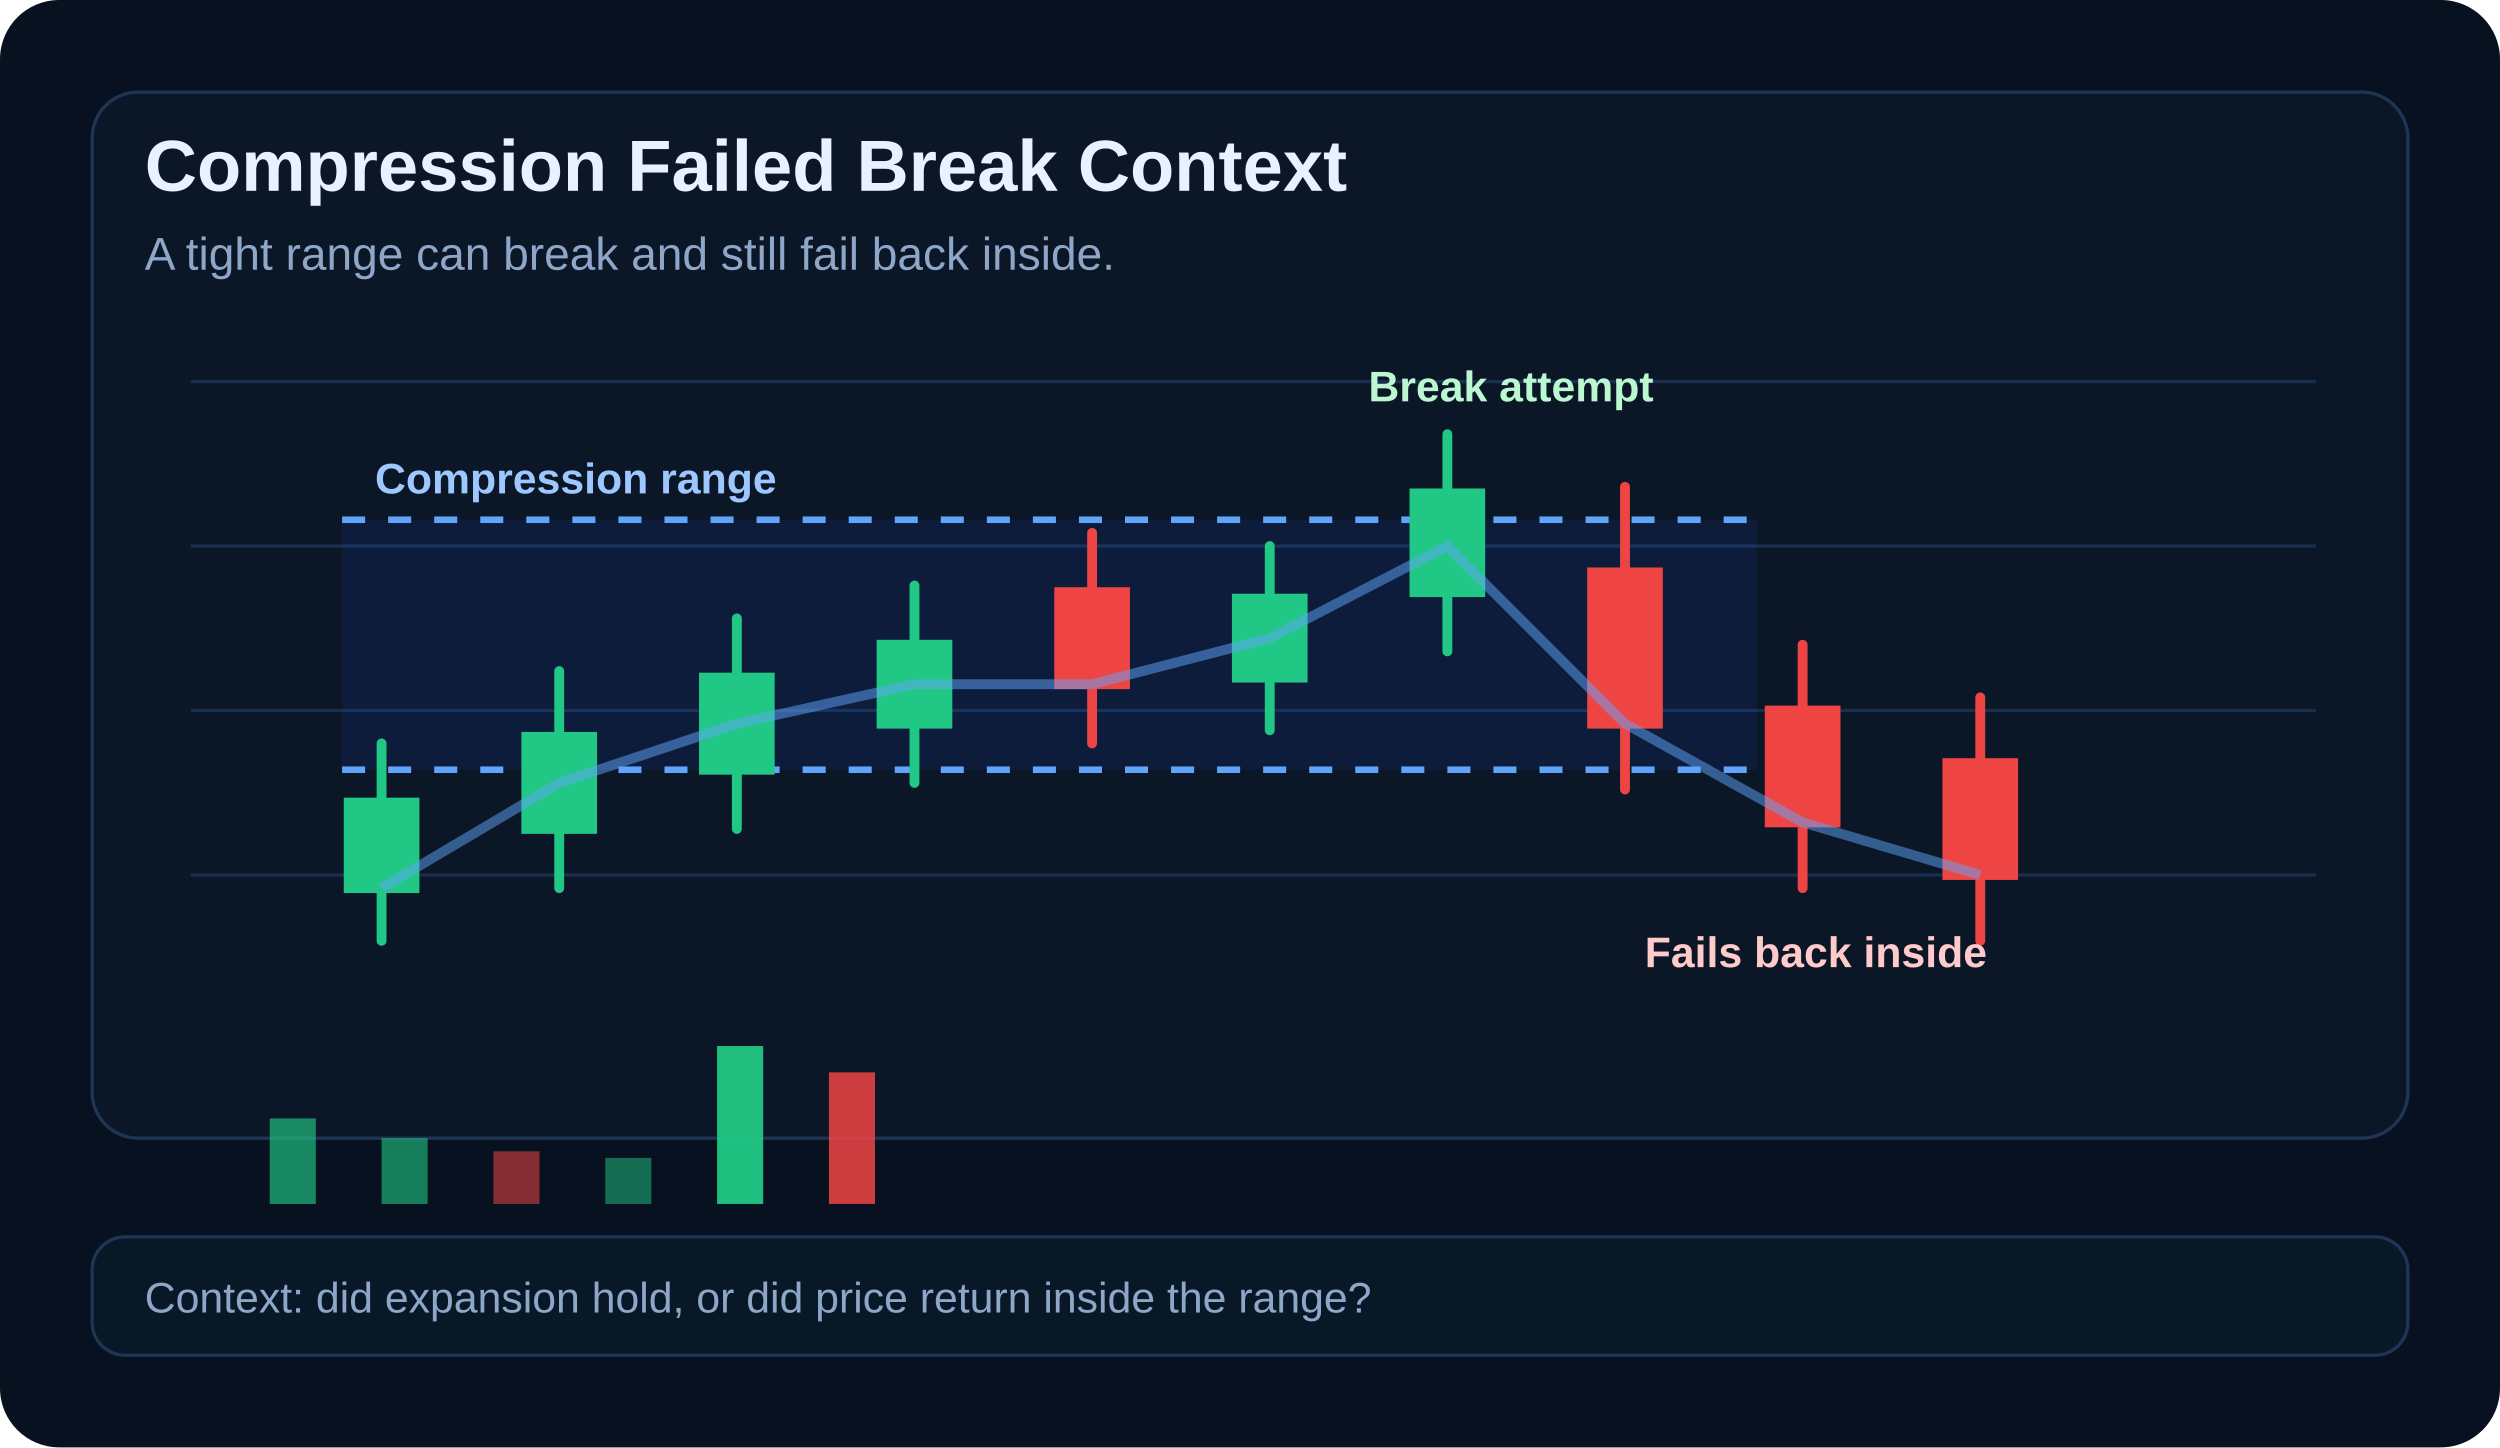
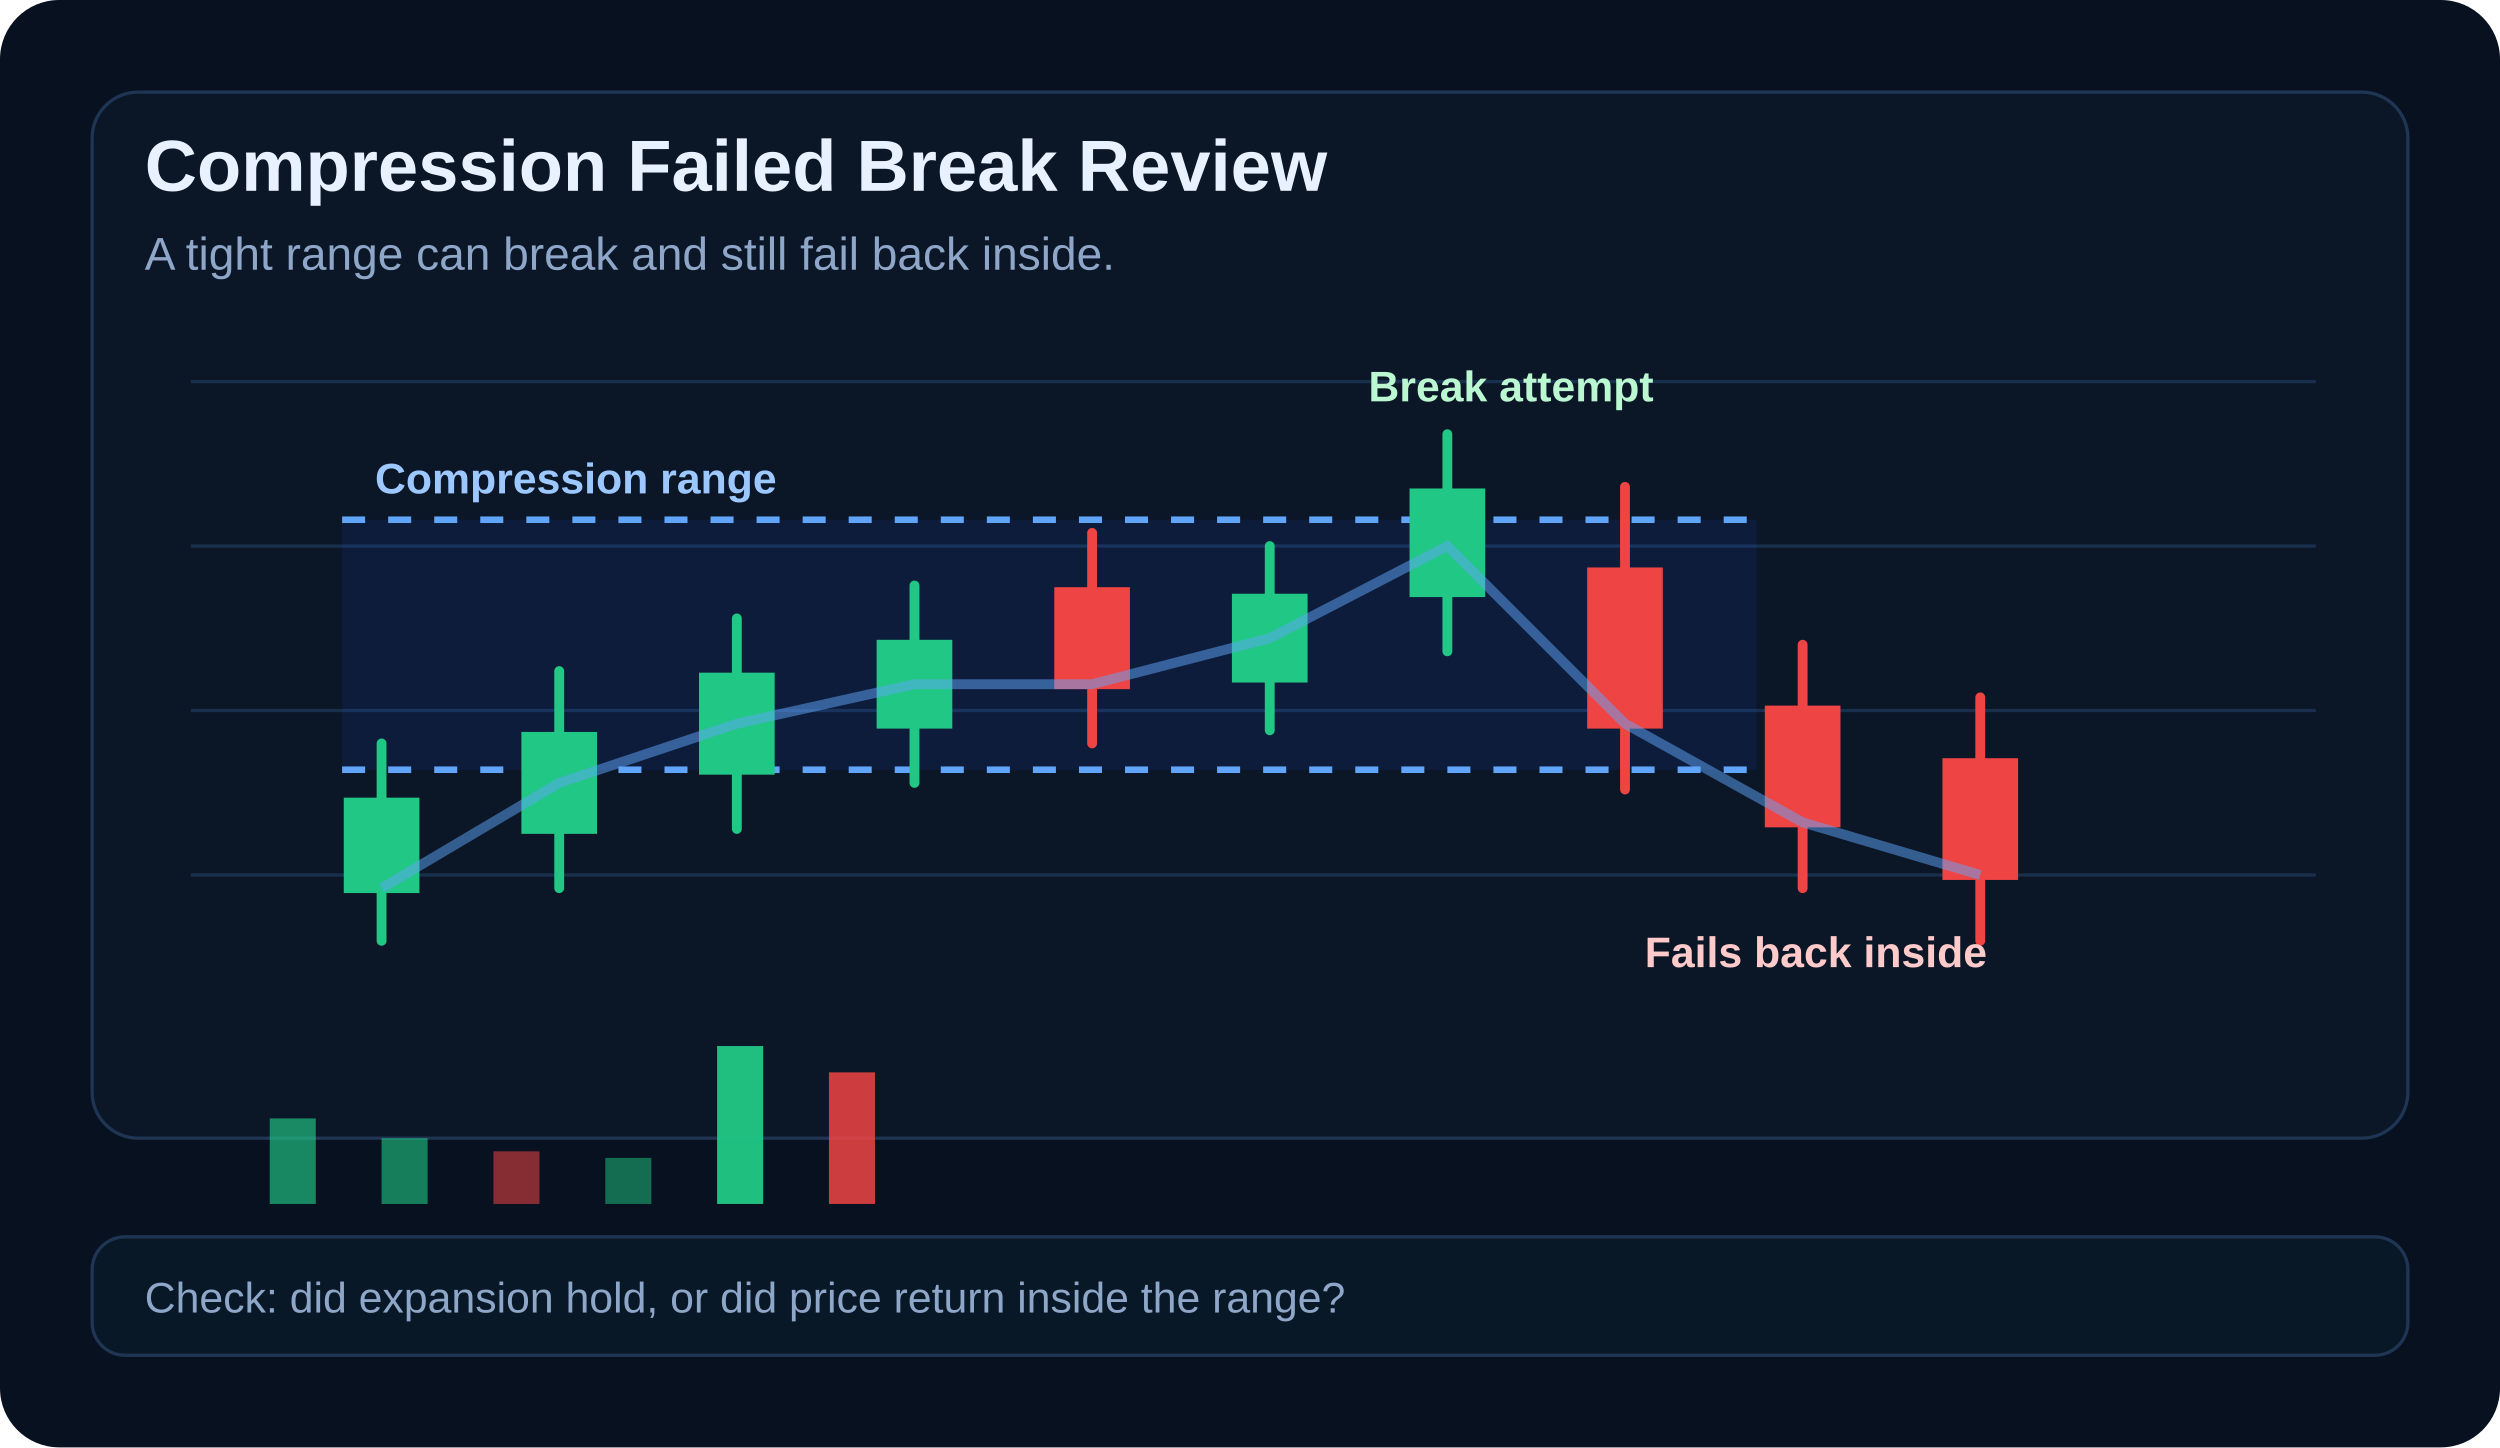
<svg xmlns="http://www.w3.org/2000/svg" viewBox="0 0 760 440" role="img" aria-labelledby="title desc">
  <rect width="760" height="440" rx="18" fill="#07111f" />
  <rect x="28" y="28" width="704" height="318" rx="14" fill="#0b1626" stroke="#1f3554" />
-   <text x="44" y="58" fill="#e8f1ff" font-family="Arial, sans-serif" font-size="22" font-weight="700">Compression Failed Break Context</text>
+   <text x="44" y="58" fill="#e8f1ff" font-family="Arial, sans-serif" font-size="22" font-weight="700">Compression Failed Break Review</text>
  <text x="44" y="82" fill="#8ea6c8" font-family="Arial, sans-serif" font-size="14">A tight range can break and still fail back inside.</text>
  <g stroke="#18304e" stroke-width="1">
    <line x1="58" y1="116" x2="704" y2="116" />
    <line x1="58" y1="166" x2="704" y2="166" />
    <line x1="58" y1="216" x2="704" y2="216" />
    <line x1="58" y1="266" x2="704" y2="266" />
  </g>
  <rect x="104" y="158" width="430" height="76" fill="#1d4ed8" opacity=".12" />
  <line x1="104" y1="158" x2="534" y2="158" stroke="#60a5fa" stroke-width="2" stroke-dasharray="7 7" />
  <line x1="104" y1="234" x2="534" y2="234" stroke="#60a5fa" stroke-width="2" stroke-dasharray="7 7" />
  <text x="114" y="150" fill="#9cc8ff" font-family="Arial, sans-serif" font-size="13" font-weight="700">Compression range</text>
  <g stroke-linecap="round" stroke-width="3">
    <g stroke="#21c784" fill="#21c784">
      <line x1="116" y1="226" x2="116" y2="286" />
      <rect x="106" y="244" width="20" height="26" />
      <line x1="170" y1="204" x2="170" y2="270" />
      <rect x="160" y="224" width="20" height="28" />
      <line x1="224" y1="188" x2="224" y2="252" />
      <rect x="214" y="206" width="20" height="28" />
      <line x1="278" y1="178" x2="278" y2="238" />
      <rect x="268" y="196" width="20" height="24" />
      <line x1="386" y1="166" x2="386" y2="222" />
      <rect x="376" y="182" width="20" height="24" />
      <line x1="440" y1="132" x2="440" y2="198" />
      <rect x="430" y="150" width="20" height="30" />
    </g>
    <g stroke="#ef4444" fill="#ef4444">
      <line x1="332" y1="162" x2="332" y2="226" />
      <rect x="322" y="180" width="20" height="28" />
      <line x1="494" y1="148" x2="494" y2="240" />
      <rect x="484" y="174" width="20" height="46" />
      <line x1="548" y1="196" x2="548" y2="270" />
      <rect x="538" y="216" width="20" height="34" />
      <line x1="602" y1="212" x2="602" y2="286" />
      <rect x="592" y="232" width="20" height="34" />
    </g>
  </g>
  <path d="M116 270 L170 238 L224 220 L278 208 L332 208 L386 194 L440 166 L494 220 L548 250 L602 266" fill="none" stroke="#60a5fa" stroke-width="3" opacity=".5" />
  <g font-family="Arial, sans-serif" font-size="13" font-weight="700">
    <text x="416" y="122" fill="#bbf7d0">Break attempt</text>
    <text x="500" y="294" fill="#fecaca">Fails back inside</text>
  </g>
  <g>
    <rect x="82" y="340" width="14" height="26" fill="#21c784" opacity=".65" />
    <rect x="116" y="346" width="14" height="20" fill="#21c784" opacity=".6" />
    <rect x="150" y="350" width="14" height="16" fill="#ef4444" opacity=".55" />
    <rect x="184" y="352" width="14" height="14" fill="#21c784" opacity=".5" />
    <rect x="218" y="318" width="14" height="48" fill="#21c784" opacity=".95" />
    <rect x="252" y="326" width="14" height="40" fill="#ef4444" opacity=".85" />
  </g>
  <rect x="28" y="376" width="704" height="36" rx="10" fill="#091827" stroke="#1f3554" />
-   <text x="44" y="399" fill="#8ea6c8" font-family="Arial, sans-serif" font-size="13">Context: did expansion hold, or did price return inside the range?</text>
+   <text x="44" y="399" fill="#8ea6c8" font-family="Arial, sans-serif" font-size="13">Check: did expansion hold, or did price return inside the range?</text>
</svg>
